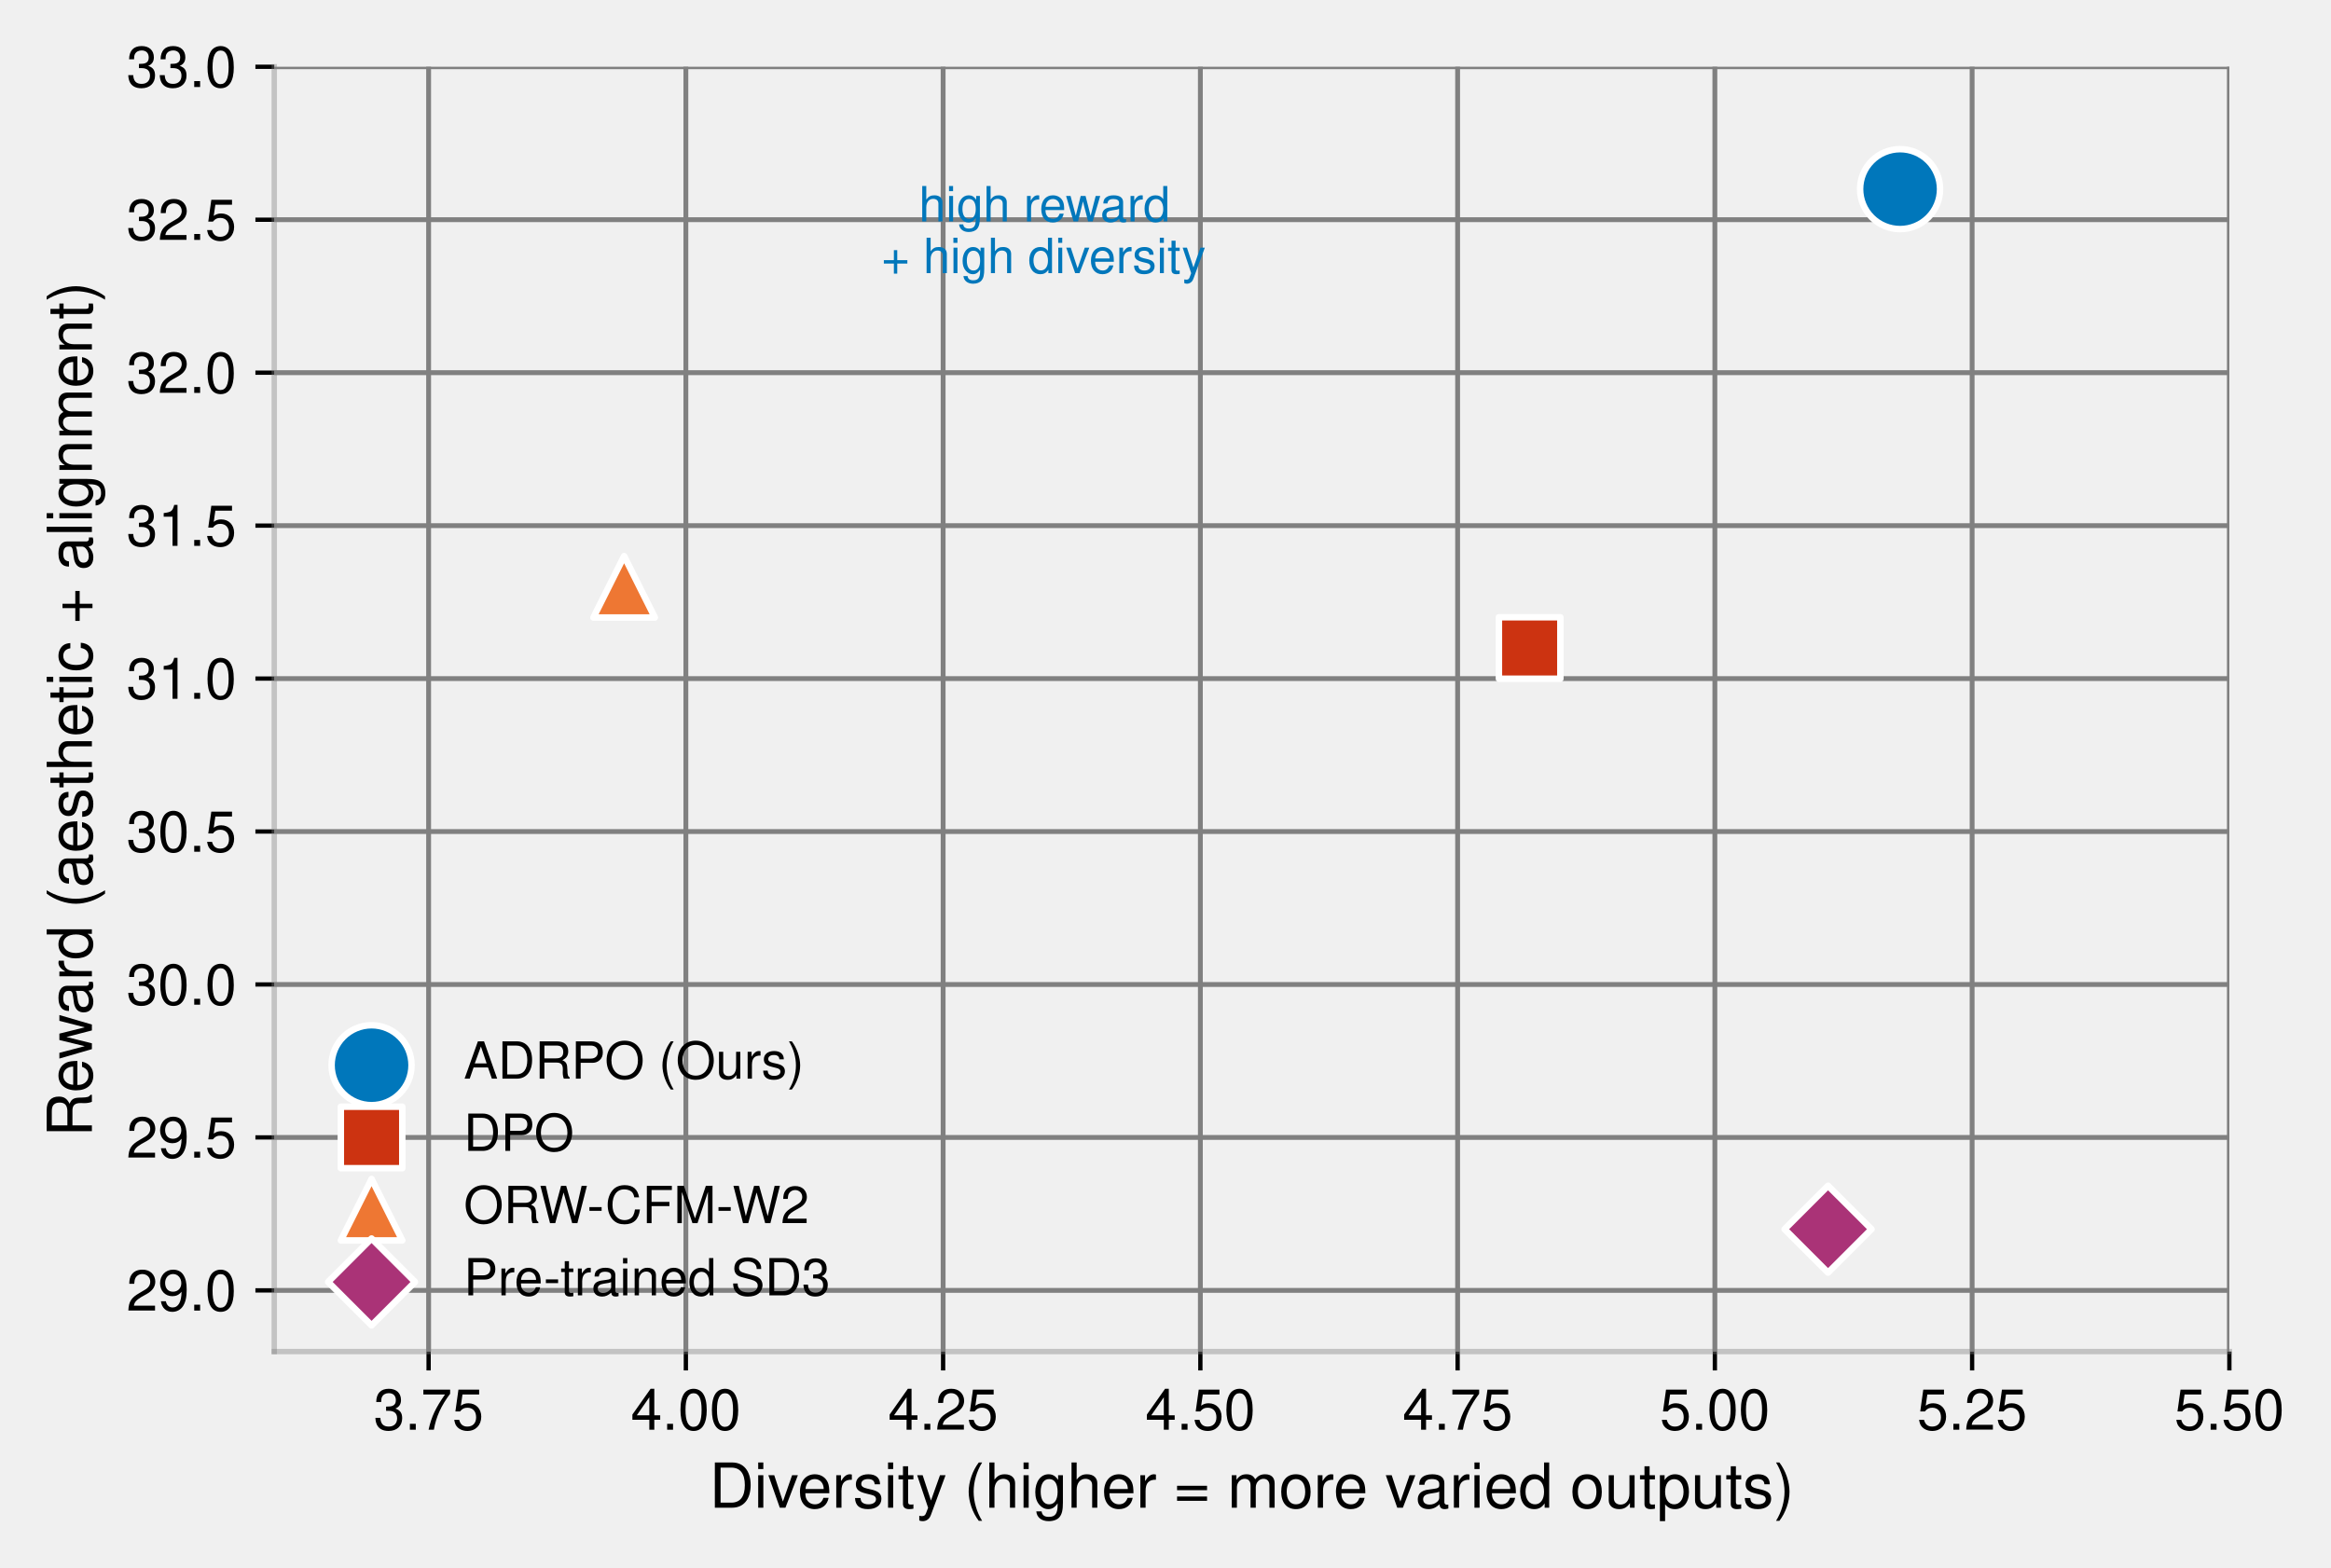
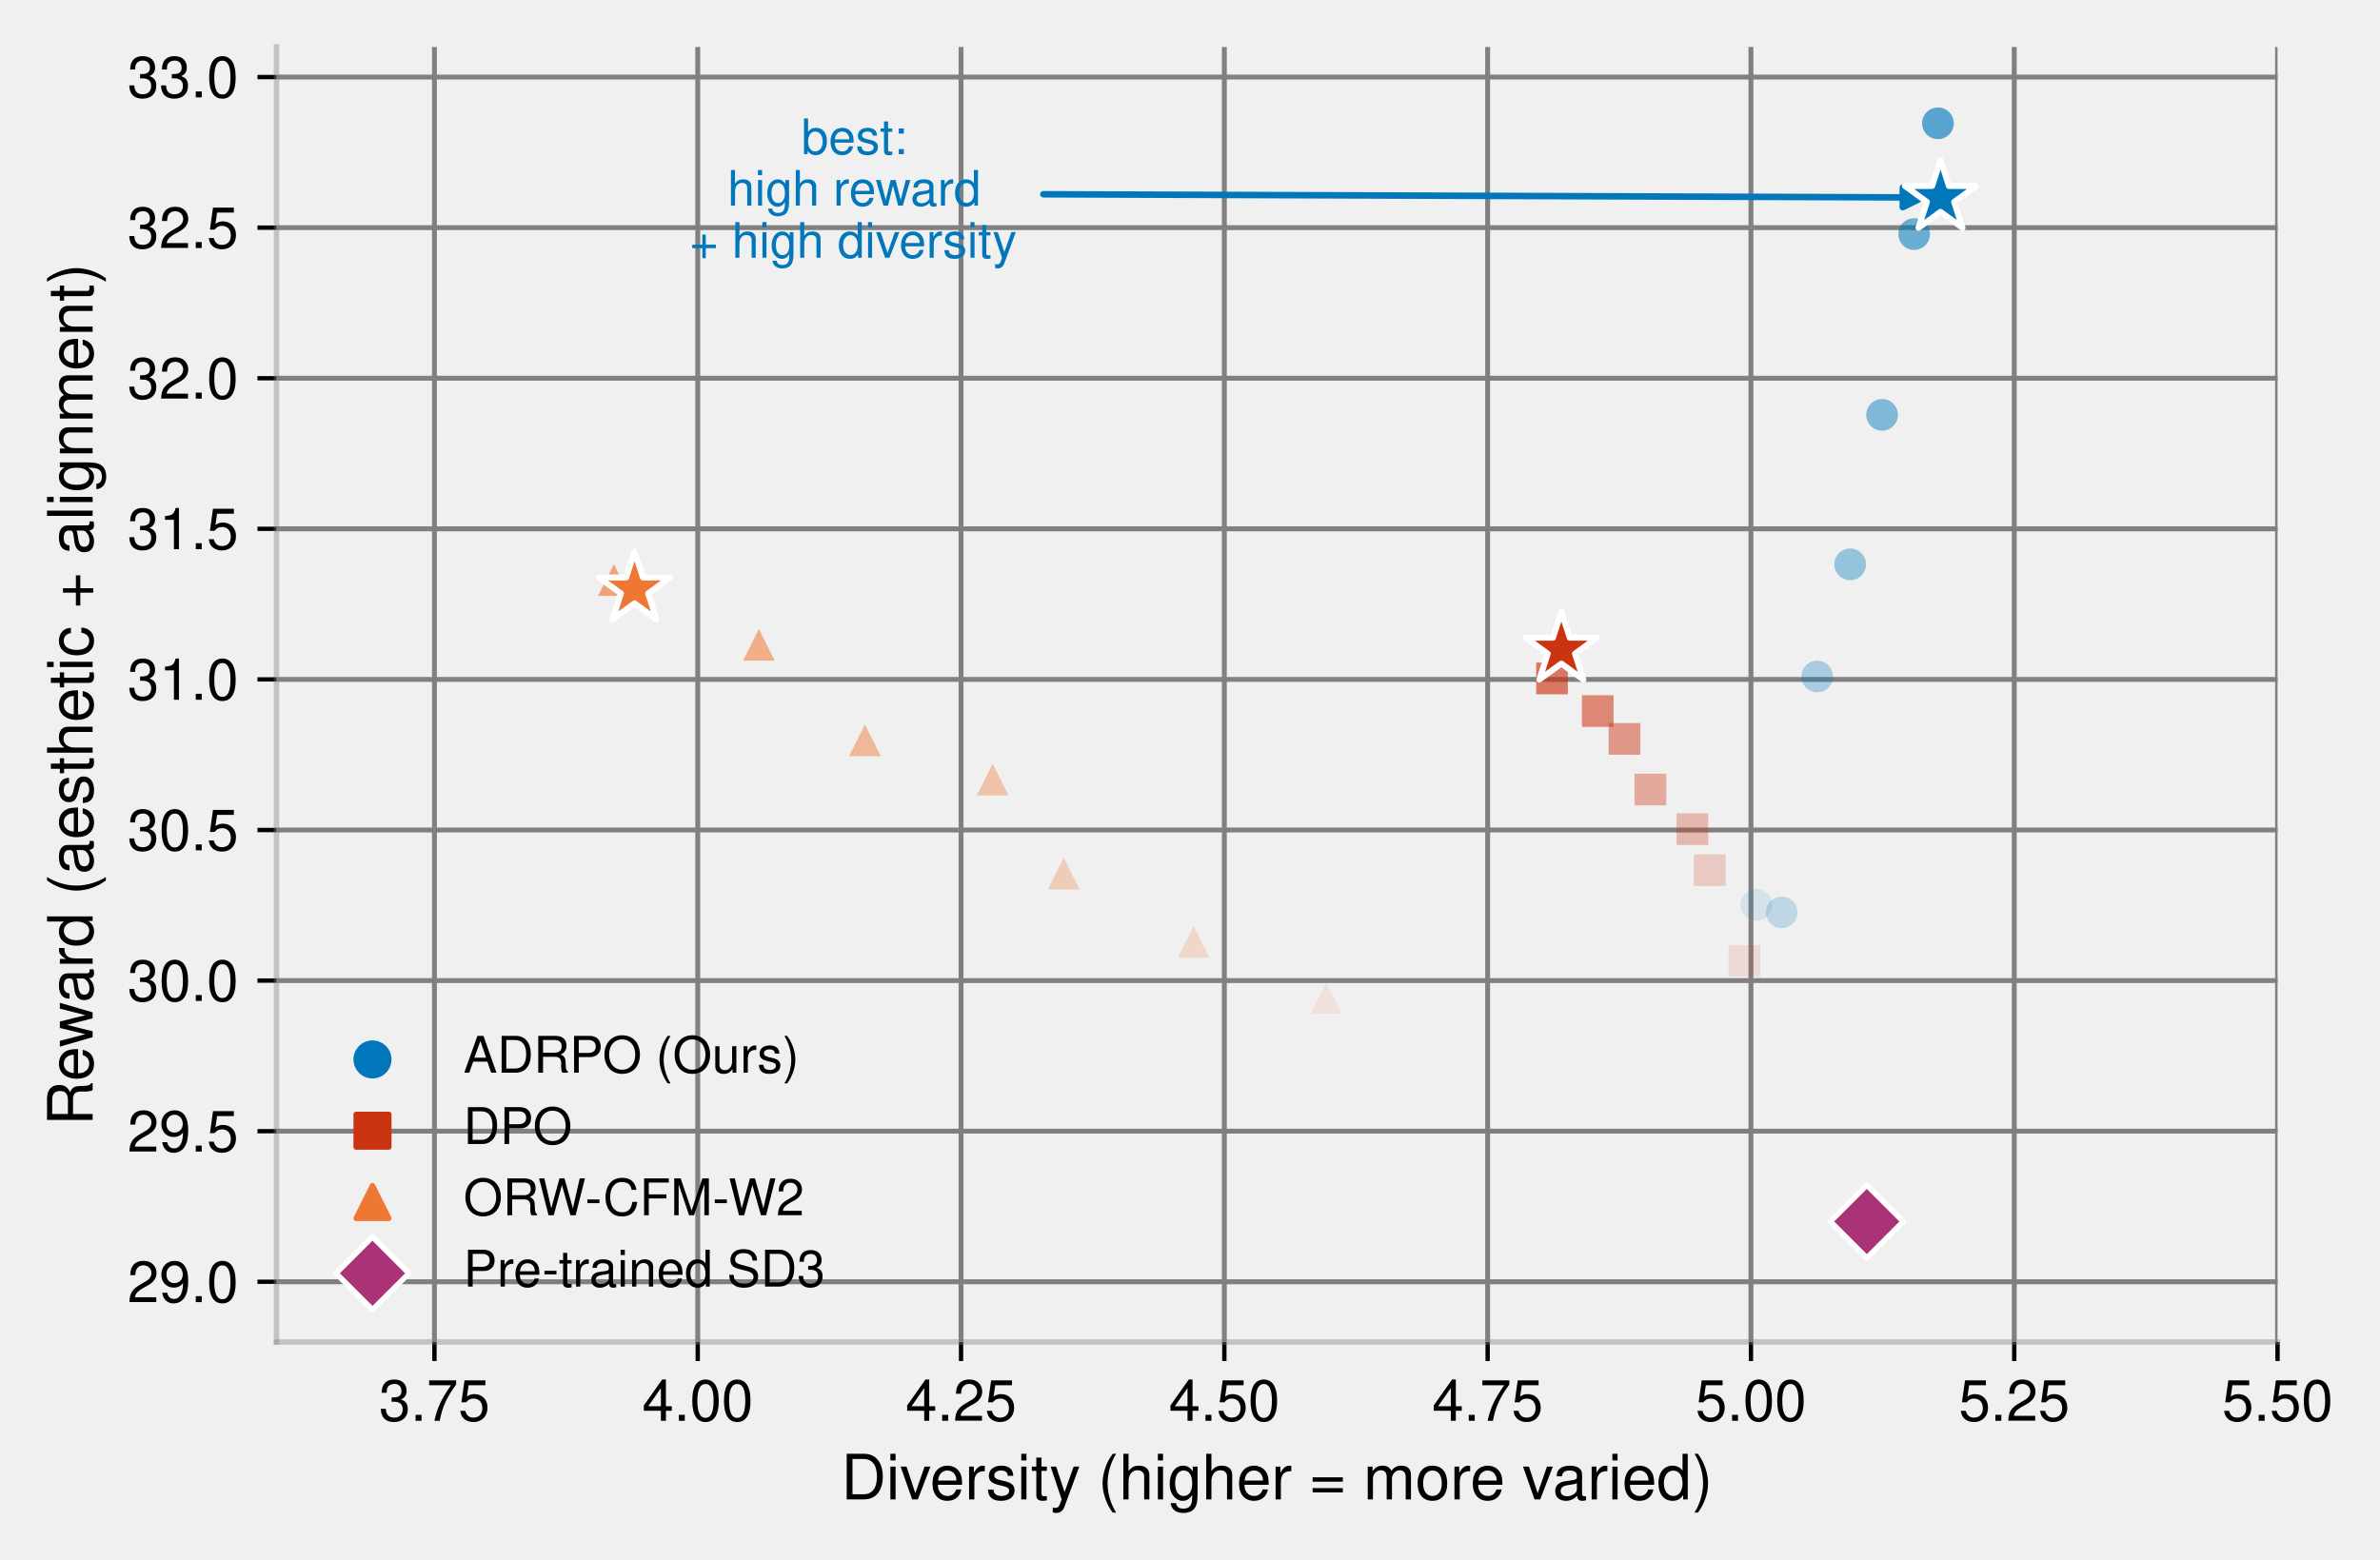
- <svg xmlns="http://www.w3.org/2000/svg" xmlns:xlink="http://www.w3.org/1999/xlink" viewBox="0 0 432.436 290.797" version="1.1">
+ <svg xmlns="http://www.w3.org/2000/svg" xmlns:xlink="http://www.w3.org/1999/xlink" viewBox="0 0 438.016 287.048" version="1.1">
  <defs>
    <style type="text/css">*{stroke-linejoin: round; stroke-linecap: butt}</style>
  </defs>
  <g id="figure_1">
    <g id="patch_1">
-       <path d="M -0 290.797  L 432.436 290.797  L 432.436 0  L -0 0  L -0 290.797  z " style="fill: none" />
+       <path d="M 0 287.048  L 438.016 287.048  L 438.016 0  L 0 0  L 0 287.048  z " style="fill: none" />
    </g>
    <g id="axes_1">
      <g id="patch_2">
-         <path d="M 50.881 250.781  L 413.581 250.781  L 413.581 12.389  L 50.881 12.389  L 50.881 250.781  z " style="fill: none" />
-       </g>
+         <path d="M 50.881 247.032  L 419.161 247.032  L 419.161 8.64  L 50.881 8.64  L 50.881 247.032  z " style="fill: none" />
+       </g>
+       <g id="PathCollection_1" />
+       <g id="PathCollection_2" />
+       <g id="PathCollection_3" />
      <g id="matplotlib.axis_1">
        <g id="xtick_1">
          <g id="line2d_1">
-             <path d="M 79.515 250.781  L 79.515 12.389  " clip-path="url(#pc7fb6320b8)" style="fill: none; stroke: #808080; stroke-width: 0.9; stroke-linecap: square" />
+             <path d="M 79.955 247.032  L 79.955 8.64  " clip-path="url(#pa1323f8d86)" style="fill: none; stroke: #808080; stroke-width: 0.9; stroke-linecap: square" />
          </g>
          <g id="line2d_2">
            <defs>
-               <path id="m6e962853aa" d="M 0 0  L 0 3.5  " style="stroke: currentColor; stroke-width: 0.8" />
+               <path id="me08dcca9cd" d="M 0 0  L 0 3.5  " style="stroke: currentColor; stroke-width: 0.8" />
            </defs>
            <g>
-               <use xlink:href="#m6e962853aa" x="79.515" y="250.781" style="fill: currentColor; stroke: currentColor; stroke-width: 0.8" />
+               <use xlink:href="#me08dcca9cd" x="79.955" y="247.032" style="fill: currentColor; stroke: currentColor; stroke-width: 0.8" />
            </g>
          </g>
          <g id="text_1">
-             <text style="font-size: 10.5px; font-family: 'Helvetica Neue', 'Helvetica', 'Arial', 'DejaVu Sans', sans-serif; text-anchor: middle; fill: currentColor" x="79.515" y="265.278" transform="rotate(-0 79.51491 265.2785)">3.75</text>
+             <text style="font-size: 10.5px; font-family: 'Helvetica Neue', 'Helvetica', 'Arial', 'DejaVu Sans', sans-serif; text-anchor: middle; fill: currentColor" x="79.955" y="261.53" transform="rotate(-0 79.95544 261.5297)">3.75</text>
          </g>
        </g>
        <g id="xtick_2">
          <g id="line2d_3">
-             <path d="M 127.239 250.781  L 127.239 12.389  " clip-path="url(#pc7fb6320b8)" style="fill: none; stroke: #808080; stroke-width: 0.9; stroke-linecap: square" />
+             <path d="M 128.413 247.032  L 128.413 8.64  " clip-path="url(#pa1323f8d86)" style="fill: none; stroke: #808080; stroke-width: 0.9; stroke-linecap: square" />
          </g>
          <g id="line2d_4">
            <g>
-               <use xlink:href="#m6e962853aa" x="127.239" y="250.781" style="fill: currentColor; stroke: currentColor; stroke-width: 0.8" />
+               <use xlink:href="#me08dcca9cd" x="128.413" y="247.032" style="fill: currentColor; stroke: currentColor; stroke-width: 0.8" />
            </g>
          </g>
          <g id="text_2">
-             <text style="font-size: 10.5px; font-family: 'Helvetica Neue', 'Helvetica', 'Arial', 'DejaVu Sans', sans-serif; text-anchor: middle; fill: currentColor" x="127.239" y="265.278" transform="rotate(-0 127.2386 265.2785)">4.00</text>
+             <text style="font-size: 10.5px; font-family: 'Helvetica Neue', 'Helvetica', 'Arial', 'DejaVu Sans', sans-serif; text-anchor: middle; fill: currentColor" x="128.413" y="261.53" transform="rotate(-0 128.4133 261.5297)">4.00</text>
          </g>
        </g>
        <g id="xtick_3">
          <g id="line2d_5">
-             <path d="M 174.962 250.781  L 174.962 12.389  " clip-path="url(#pc7fb6320b8)" style="fill: none; stroke: #808080; stroke-width: 0.9; stroke-linecap: square" />
+             <path d="M 176.871 247.032  L 176.871 8.64  " clip-path="url(#pa1323f8d86)" style="fill: none; stroke: #808080; stroke-width: 0.9; stroke-linecap: square" />
          </g>
          <g id="line2d_6">
            <g>
-               <use xlink:href="#m6e962853aa" x="174.962" y="250.781" style="fill: currentColor; stroke: currentColor; stroke-width: 0.8" />
+               <use xlink:href="#me08dcca9cd" x="176.871" y="247.032" style="fill: currentColor; stroke: currentColor; stroke-width: 0.8" />
            </g>
          </g>
          <g id="text_3">
-             <text style="font-size: 10.5px; font-family: 'Helvetica Neue', 'Helvetica', 'Arial', 'DejaVu Sans', sans-serif; text-anchor: middle; fill: currentColor" x="174.962" y="265.278" transform="rotate(-0 174.9623 265.2785)">4.25</text>
+             <text style="font-size: 10.5px; font-family: 'Helvetica Neue', 'Helvetica', 'Arial', 'DejaVu Sans', sans-serif; text-anchor: middle; fill: currentColor" x="176.871" y="261.53" transform="rotate(-0 176.8712 261.5297)">4.25</text>
          </g>
        </g>
        <g id="xtick_4">
          <g id="line2d_7">
-             <path d="M 222.686 250.781  L 222.686 12.389  " clip-path="url(#pc7fb6320b8)" style="fill: none; stroke: #808080; stroke-width: 0.9; stroke-linecap: square" />
+             <path d="M 225.329 247.032  L 225.329 8.64  " clip-path="url(#pa1323f8d86)" style="fill: none; stroke: #808080; stroke-width: 0.9; stroke-linecap: square" />
          </g>
          <g id="line2d_8">
            <g>
-               <use xlink:href="#m6e962853aa" x="222.686" y="250.781" style="fill: currentColor; stroke: currentColor; stroke-width: 0.8" />
+               <use xlink:href="#me08dcca9cd" x="225.329" y="247.032" style="fill: currentColor; stroke: currentColor; stroke-width: 0.8" />
            </g>
          </g>
          <g id="text_4">
-             <text style="font-size: 10.5px; font-family: 'Helvetica Neue', 'Helvetica', 'Arial', 'DejaVu Sans', sans-serif; text-anchor: middle; fill: currentColor" x="222.686" y="265.278" transform="rotate(-0 222.686 265.2785)">4.50</text>
+             <text style="font-size: 10.5px; font-family: 'Helvetica Neue', 'Helvetica', 'Arial', 'DejaVu Sans', sans-serif; text-anchor: middle; fill: currentColor" x="225.329" y="261.53" transform="rotate(-0 225.3291 261.5297)">4.50</text>
          </g>
        </g>
        <g id="xtick_5">
          <g id="line2d_9">
-             <path d="M 270.41 250.781  L 270.41 12.389  " clip-path="url(#pc7fb6320b8)" style="fill: none; stroke: #808080; stroke-width: 0.9; stroke-linecap: square" />
+             <path d="M 273.787 247.032  L 273.787 8.64  " clip-path="url(#pa1323f8d86)" style="fill: none; stroke: #808080; stroke-width: 0.9; stroke-linecap: square" />
          </g>
          <g id="line2d_10">
            <g>
-               <use xlink:href="#m6e962853aa" x="270.41" y="250.781" style="fill: currentColor; stroke: currentColor; stroke-width: 0.8" />
+               <use xlink:href="#me08dcca9cd" x="273.787" y="247.032" style="fill: currentColor; stroke: currentColor; stroke-width: 0.8" />
            </g>
          </g>
          <g id="text_5">
-             <text style="font-size: 10.5px; font-family: 'Helvetica Neue', 'Helvetica', 'Arial', 'DejaVu Sans', sans-serif; text-anchor: middle; fill: currentColor" x="270.41" y="265.278" transform="rotate(-0 270.4096 265.2785)">4.75</text>
+             <text style="font-size: 10.5px; font-family: 'Helvetica Neue', 'Helvetica', 'Arial', 'DejaVu Sans', sans-serif; text-anchor: middle; fill: currentColor" x="273.787" y="261.53" transform="rotate(-0 273.787 261.5297)">4.75</text>
          </g>
        </g>
        <g id="xtick_6">
          <g id="line2d_11">
-             <path d="M 318.133 250.781  L 318.133 12.389  " clip-path="url(#pc7fb6320b8)" style="fill: none; stroke: #808080; stroke-width: 0.9; stroke-linecap: square" />
+             <path d="M 322.245 247.032  L 322.245 8.64  " clip-path="url(#pa1323f8d86)" style="fill: none; stroke: #808080; stroke-width: 0.9; stroke-linecap: square" />
          </g>
          <g id="line2d_12">
            <g>
-               <use xlink:href="#m6e962853aa" x="318.133" y="250.781" style="fill: currentColor; stroke: currentColor; stroke-width: 0.8" />
+               <use xlink:href="#me08dcca9cd" x="322.245" y="247.032" style="fill: currentColor; stroke: currentColor; stroke-width: 0.8" />
            </g>
          </g>
          <g id="text_6">
-             <text style="font-size: 10.5px; font-family: 'Helvetica Neue', 'Helvetica', 'Arial', 'DejaVu Sans', sans-serif; text-anchor: middle; fill: currentColor" x="318.133" y="265.278" transform="rotate(-0 318.1333 265.2785)">5.00</text>
+             <text style="font-size: 10.5px; font-family: 'Helvetica Neue', 'Helvetica', 'Arial', 'DejaVu Sans', sans-serif; text-anchor: middle; fill: currentColor" x="322.245" y="261.53" transform="rotate(-0 322.2449 261.5297)">5.00</text>
          </g>
        </g>
        <g id="xtick_7">
          <g id="line2d_13">
-             <path d="M 365.857 250.781  L 365.857 12.389  " clip-path="url(#pc7fb6320b8)" style="fill: none; stroke: #808080; stroke-width: 0.9; stroke-linecap: square" />
+             <path d="M 370.703 247.032  L 370.703 8.64  " clip-path="url(#pa1323f8d86)" style="fill: none; stroke: #808080; stroke-width: 0.9; stroke-linecap: square" />
          </g>
          <g id="line2d_14">
            <g>
-               <use xlink:href="#m6e962853aa" x="365.857" y="250.781" style="fill: currentColor; stroke: currentColor; stroke-width: 0.8" />
+               <use xlink:href="#me08dcca9cd" x="370.703" y="247.032" style="fill: currentColor; stroke: currentColor; stroke-width: 0.8" />
            </g>
          </g>
          <g id="text_7">
-             <text style="font-size: 10.5px; font-family: 'Helvetica Neue', 'Helvetica', 'Arial', 'DejaVu Sans', sans-serif; text-anchor: middle; fill: currentColor" x="365.857" y="265.278" transform="rotate(-0 365.857 265.2785)">5.25</text>
+             <text style="font-size: 10.5px; font-family: 'Helvetica Neue', 'Helvetica', 'Arial', 'DejaVu Sans', sans-serif; text-anchor: middle; fill: currentColor" x="370.703" y="261.53" transform="rotate(-0 370.7028 261.5297)">5.25</text>
          </g>
        </g>
        <g id="xtick_8">
          <g id="line2d_15">
-             <path d="M 413.581 250.781  L 413.581 12.389  " clip-path="url(#pc7fb6320b8)" style="fill: none; stroke: #808080; stroke-width: 0.9; stroke-linecap: square" />
+             <path d="M 419.161 247.032  L 419.161 8.64  " clip-path="url(#pa1323f8d86)" style="fill: none; stroke: #808080; stroke-width: 0.9; stroke-linecap: square" />
          </g>
          <g id="line2d_16">
            <g>
-               <use xlink:href="#m6e962853aa" x="413.581" y="250.781" style="fill: currentColor; stroke: currentColor; stroke-width: 0.8" />
+               <use xlink:href="#me08dcca9cd" x="419.161" y="247.032" style="fill: currentColor; stroke: currentColor; stroke-width: 0.8" />
            </g>
          </g>
          <g id="text_8">
-             <text style="font-size: 10.5px; font-family: 'Helvetica Neue', 'Helvetica', 'Arial', 'DejaVu Sans', sans-serif; text-anchor: middle; fill: currentColor" x="413.581" y="265.278" transform="rotate(-0 413.5807 265.2785)">5.50</text>
+             <text style="font-size: 10.5px; font-family: 'Helvetica Neue', 'Helvetica', 'Arial', 'DejaVu Sans', sans-serif; text-anchor: middle; fill: currentColor" x="419.161" y="261.53" transform="rotate(-0 419.1607 261.5297)">5.50</text>
          </g>
        </g>
        <g id="text_9">
-           <text style="font-size: 11.5px; font-family: 'Helvetica Neue', 'Helvetica', 'Arial', 'DejaVu Sans', sans-serif; text-anchor: middle; fill: currentColor" x="232.231" y="279.753" transform="rotate(-0 232.2307 279.7531)">Diversity  (higher = more varied outputs)</text>
+           <text style="font-size: 11.5px; font-family: 'Helvetica Neue', 'Helvetica', 'Arial', 'DejaVu Sans', sans-serif; text-anchor: middle; fill: currentColor" x="235.021" y="276.004" transform="rotate(-0 235.0207 276.0043)">Diversity  (higher = more varied)</text>
        </g>
      </g>
      <g id="matplotlib.axis_2">
        <g id="ytick_1">
          <g id="line2d_17">
-             <path d="M 50.881 239.429  L 413.581 239.429  " clip-path="url(#pc7fb6320b8)" style="fill: none; stroke: #808080; stroke-width: 0.9; stroke-linecap: square" />
+             <path d="M 50.881 235.944  L 419.161 235.944  " clip-path="url(#pa1323f8d86)" style="fill: none; stroke: #808080; stroke-width: 0.9; stroke-linecap: square" />
          </g>
          <g id="line2d_18">
            <defs>
-               <path id="m9c4fc6ba1e" d="M 0 0  L -3.5 0  " style="stroke: currentColor; stroke-width: 0.8" />
+               <path id="mfdbbc7f4e2" d="M 0 0  L -3.5 0  " style="stroke: currentColor; stroke-width: 0.8" />
            </defs>
            <g>
-               <use xlink:href="#m9c4fc6ba1e" x="50.881" y="239.429" style="fill: currentColor; stroke: currentColor; stroke-width: 0.8" />
+               <use xlink:href="#mfdbbc7f4e2" x="50.881" y="235.944" style="fill: currentColor; stroke: currentColor; stroke-width: 0.8" />
            </g>
          </g>
          <g id="text_10">
-             <text style="font-size: 10.5px; font-family: 'Helvetica Neue', 'Helvetica', 'Arial', 'DejaVu Sans', sans-serif; text-anchor: end; fill: currentColor" x="43.881" y="243.178" transform="rotate(-0 43.8807 243.1777)">29.0</text>
+             <text style="font-size: 10.5px; font-family: 'Helvetica Neue', 'Helvetica', 'Arial', 'DejaVu Sans', sans-serif; text-anchor: end; fill: currentColor" x="43.881" y="239.693" transform="rotate(-0 43.8807 239.6928)">29.0</text>
          </g>
        </g>
        <g id="ytick_2">
          <g id="line2d_19">
-             <path d="M 50.881 211.049  L 413.581 211.049  " clip-path="url(#pc7fb6320b8)" style="fill: none; stroke: #808080; stroke-width: 0.9; stroke-linecap: square" />
+             <path d="M 50.881 208.224  L 419.161 208.224  " clip-path="url(#pa1323f8d86)" style="fill: none; stroke: #808080; stroke-width: 0.9; stroke-linecap: square" />
          </g>
          <g id="line2d_20">
            <g>
-               <use xlink:href="#m9c4fc6ba1e" x="50.881" y="211.049" style="fill: currentColor; stroke: currentColor; stroke-width: 0.8" />
+               <use xlink:href="#mfdbbc7f4e2" x="50.881" y="208.224" style="fill: currentColor; stroke: currentColor; stroke-width: 0.8" />
            </g>
          </g>
          <g id="text_11">
-             <text style="font-size: 10.5px; font-family: 'Helvetica Neue', 'Helvetica', 'Arial', 'DejaVu Sans', sans-serif; text-anchor: end; fill: currentColor" x="43.881" y="214.798" transform="rotate(-0 43.8807 214.7977)">29.5</text>
+             <text style="font-size: 10.5px; font-family: 'Helvetica Neue', 'Helvetica', 'Arial', 'DejaVu Sans', sans-serif; text-anchor: end; fill: currentColor" x="43.881" y="211.973" transform="rotate(-0 43.8807 211.9728)">29.5</text>
          </g>
        </g>
        <g id="ytick_3">
          <g id="line2d_21">
-             <path d="M 50.881 182.669  L 413.581 182.669  " clip-path="url(#pc7fb6320b8)" style="fill: none; stroke: #808080; stroke-width: 0.9; stroke-linecap: square" />
+             <path d="M 50.881 180.504  L 419.161 180.504  " clip-path="url(#pa1323f8d86)" style="fill: none; stroke: #808080; stroke-width: 0.9; stroke-linecap: square" />
          </g>
          <g id="line2d_22">
            <g>
-               <use xlink:href="#m9c4fc6ba1e" x="50.881" y="182.669" style="fill: currentColor; stroke: currentColor; stroke-width: 0.8" />
+               <use xlink:href="#mfdbbc7f4e2" x="50.881" y="180.504" style="fill: currentColor; stroke: currentColor; stroke-width: 0.8" />
            </g>
          </g>
          <g id="text_12">
-             <text style="font-size: 10.5px; font-family: 'Helvetica Neue', 'Helvetica', 'Arial', 'DejaVu Sans', sans-serif; text-anchor: end; fill: currentColor" x="43.881" y="186.418" transform="rotate(-0 43.8807 186.4177)">30.0</text>
+             <text style="font-size: 10.5px; font-family: 'Helvetica Neue', 'Helvetica', 'Arial', 'DejaVu Sans', sans-serif; text-anchor: end; fill: currentColor" x="43.881" y="184.253" transform="rotate(-0 43.8807 184.2528)">30.0</text>
          </g>
        </g>
        <g id="ytick_4">
          <g id="line2d_23">
-             <path d="M 50.881 154.289  L 413.581 154.289  " clip-path="url(#pc7fb6320b8)" style="fill: none; stroke: #808080; stroke-width: 0.9; stroke-linecap: square" />
+             <path d="M 50.881 152.784  L 419.161 152.784  " clip-path="url(#pa1323f8d86)" style="fill: none; stroke: #808080; stroke-width: 0.9; stroke-linecap: square" />
          </g>
          <g id="line2d_24">
            <g>
-               <use xlink:href="#m9c4fc6ba1e" x="50.881" y="154.289" style="fill: currentColor; stroke: currentColor; stroke-width: 0.8" />
+               <use xlink:href="#mfdbbc7f4e2" x="50.881" y="152.784" style="fill: currentColor; stroke: currentColor; stroke-width: 0.8" />
            </g>
          </g>
          <g id="text_13">
-             <text style="font-size: 10.5px; font-family: 'Helvetica Neue', 'Helvetica', 'Arial', 'DejaVu Sans', sans-serif; text-anchor: end; fill: currentColor" x="43.881" y="158.038" transform="rotate(-0 43.8807 158.0377)">30.5</text>
+             <text style="font-size: 10.5px; font-family: 'Helvetica Neue', 'Helvetica', 'Arial', 'DejaVu Sans', sans-serif; text-anchor: end; fill: currentColor" x="43.881" y="156.533" transform="rotate(-0 43.8807 156.5328)">30.5</text>
          </g>
        </g>
        <g id="ytick_5">
          <g id="line2d_25">
-             <path d="M 50.881 125.909  L 413.581 125.909  " clip-path="url(#pc7fb6320b8)" style="fill: none; stroke: #808080; stroke-width: 0.9; stroke-linecap: square" />
+             <path d="M 50.881 125.064  L 419.161 125.064  " clip-path="url(#pa1323f8d86)" style="fill: none; stroke: #808080; stroke-width: 0.9; stroke-linecap: square" />
          </g>
          <g id="line2d_26">
            <g>
-               <use xlink:href="#m9c4fc6ba1e" x="50.881" y="125.909" style="fill: currentColor; stroke: currentColor; stroke-width: 0.8" />
+               <use xlink:href="#mfdbbc7f4e2" x="50.881" y="125.064" style="fill: currentColor; stroke: currentColor; stroke-width: 0.8" />
            </g>
          </g>
          <g id="text_14">
-             <text style="font-size: 10.5px; font-family: 'Helvetica Neue', 'Helvetica', 'Arial', 'DejaVu Sans', sans-serif; text-anchor: end; fill: currentColor" x="43.881" y="129.658" transform="rotate(-0 43.8807 129.6577)">31.0</text>
+             <text style="font-size: 10.5px; font-family: 'Helvetica Neue', 'Helvetica', 'Arial', 'DejaVu Sans', sans-serif; text-anchor: end; fill: currentColor" x="43.881" y="128.813" transform="rotate(-0 43.8807 128.8128)">31.0</text>
          </g>
        </g>
        <g id="ytick_6">
          <g id="line2d_27">
-             <path d="M 50.881 97.529  L 413.581 97.529  " clip-path="url(#pc7fb6320b8)" style="fill: none; stroke: #808080; stroke-width: 0.9; stroke-linecap: square" />
+             <path d="M 50.881 97.344  L 419.161 97.344  " clip-path="url(#pa1323f8d86)" style="fill: none; stroke: #808080; stroke-width: 0.9; stroke-linecap: square" />
          </g>
          <g id="line2d_28">
            <g>
-               <use xlink:href="#m9c4fc6ba1e" x="50.881" y="97.529" style="fill: currentColor; stroke: currentColor; stroke-width: 0.8" />
+               <use xlink:href="#mfdbbc7f4e2" x="50.881" y="97.344" style="fill: currentColor; stroke: currentColor; stroke-width: 0.8" />
            </g>
          </g>
          <g id="text_15">
-             <text style="font-size: 10.5px; font-family: 'Helvetica Neue', 'Helvetica', 'Arial', 'DejaVu Sans', sans-serif; text-anchor: end; fill: currentColor" x="43.881" y="101.278" transform="rotate(-0 43.8807 101.2777)">31.5</text>
+             <text style="font-size: 10.5px; font-family: 'Helvetica Neue', 'Helvetica', 'Arial', 'DejaVu Sans', sans-serif; text-anchor: end; fill: currentColor" x="43.881" y="101.093" transform="rotate(-0 43.8807 101.0928)">31.5</text>
          </g>
        </g>
        <g id="ytick_7">
          <g id="line2d_29">
-             <path d="M 50.881 69.149  L 413.581 69.149  " clip-path="url(#pc7fb6320b8)" style="fill: none; stroke: #808080; stroke-width: 0.9; stroke-linecap: square" />
+             <path d="M 50.881 69.624  L 419.161 69.624  " clip-path="url(#pa1323f8d86)" style="fill: none; stroke: #808080; stroke-width: 0.9; stroke-linecap: square" />
          </g>
          <g id="line2d_30">
            <g>
-               <use xlink:href="#m9c4fc6ba1e" x="50.881" y="69.149" style="fill: currentColor; stroke: currentColor; stroke-width: 0.8" />
+               <use xlink:href="#mfdbbc7f4e2" x="50.881" y="69.624" style="fill: currentColor; stroke: currentColor; stroke-width: 0.8" />
            </g>
          </g>
          <g id="text_16">
-             <text style="font-size: 10.5px; font-family: 'Helvetica Neue', 'Helvetica', 'Arial', 'DejaVu Sans', sans-serif; text-anchor: end; fill: currentColor" x="43.881" y="72.898" transform="rotate(-0 43.8807 72.89766)">32.0</text>
+             <text style="font-size: 10.5px; font-family: 'Helvetica Neue', 'Helvetica', 'Arial', 'DejaVu Sans', sans-serif; text-anchor: end; fill: currentColor" x="43.881" y="73.373" transform="rotate(-0 43.8807 73.37283)">32.0</text>
          </g>
        </g>
        <g id="ytick_8">
          <g id="line2d_31">
-             <path d="M 50.881 40.769  L 413.581 40.769  " clip-path="url(#pc7fb6320b8)" style="fill: none; stroke: #808080; stroke-width: 0.9; stroke-linecap: square" />
+             <path d="M 50.881 41.904  L 419.161 41.904  " clip-path="url(#pa1323f8d86)" style="fill: none; stroke: #808080; stroke-width: 0.9; stroke-linecap: square" />
          </g>
          <g id="line2d_32">
            <g>
-               <use xlink:href="#m9c4fc6ba1e" x="50.881" y="40.769" style="fill: currentColor; stroke: currentColor; stroke-width: 0.8" />
+               <use xlink:href="#mfdbbc7f4e2" x="50.881" y="41.904" style="fill: currentColor; stroke: currentColor; stroke-width: 0.8" />
            </g>
          </g>
          <g id="text_17">
-             <text style="font-size: 10.5px; font-family: 'Helvetica Neue', 'Helvetica', 'Arial', 'DejaVu Sans', sans-serif; text-anchor: end; fill: currentColor" x="43.881" y="44.518" transform="rotate(-0 43.8807 44.51766)">32.5</text>
+             <text style="font-size: 10.5px; font-family: 'Helvetica Neue', 'Helvetica', 'Arial', 'DejaVu Sans', sans-serif; text-anchor: end; fill: currentColor" x="43.881" y="45.653" transform="rotate(-0 43.8807 45.65283)">32.5</text>
          </g>
        </g>
        <g id="ytick_9">
          <g id="line2d_33">
-             <path d="M 50.881 12.389  L 413.581 12.389  " clip-path="url(#pc7fb6320b8)" style="fill: none; stroke: #808080; stroke-width: 0.9; stroke-linecap: square" />
+             <path d="M 50.881 14.184  L 419.161 14.184  " clip-path="url(#pa1323f8d86)" style="fill: none; stroke: #808080; stroke-width: 0.9; stroke-linecap: square" />
          </g>
          <g id="line2d_34">
            <g>
-               <use xlink:href="#m9c4fc6ba1e" x="50.881" y="12.389" style="fill: currentColor; stroke: currentColor; stroke-width: 0.8" />
+               <use xlink:href="#mfdbbc7f4e2" x="50.881" y="14.184" style="fill: currentColor; stroke: currentColor; stroke-width: 0.8" />
            </g>
          </g>
          <g id="text_18">
-             <text style="font-size: 10.5px; font-family: 'Helvetica Neue', 'Helvetica', 'Arial', 'DejaVu Sans', sans-serif; text-anchor: end; fill: currentColor" x="43.881" y="16.138" transform="rotate(-0 43.8807 16.13766)">33.0</text>
+             <text style="font-size: 10.5px; font-family: 'Helvetica Neue', 'Helvetica', 'Arial', 'DejaVu Sans', sans-serif; text-anchor: end; fill: currentColor" x="43.881" y="17.933" transform="rotate(-0 43.8807 17.93283)">33.0</text>
          </g>
        </g>
        <g id="text_19">
-           <text style="font-size: 11.5px; font-family: 'Helvetica Neue', 'Helvetica', 'Arial', 'DejaVu Sans', sans-serif; text-anchor: middle; fill: currentColor" x="17.046" y="131.585" transform="rotate(-90 17.04578 131.5848)">Reward  (aesthetic + alignment)</text>
+           <text style="font-size: 11.5px; font-family: 'Helvetica Neue', 'Helvetica', 'Arial', 'DejaVu Sans', sans-serif; text-anchor: middle; fill: currentColor" x="17.046" y="127.836" transform="rotate(-90 17.04578 127.836)">Reward  (aesthetic + alignment)</text>
        </g>
      </g>
      <g id="patch_3">
-         <path d="M 50.881 250.781  L 50.881 12.389  " style="fill: none; stroke: #808080; stroke-opacity: 0.4; stroke-linejoin: miter; stroke-linecap: square" />
+         <path d="M 50.881 247.032  L 50.881 8.64  " style="fill: none; stroke: #808080; stroke-opacity: 0.4; stroke-linejoin: miter; stroke-linecap: square" />
      </g>
      <g id="patch_4">
-         <path d="M 50.881 250.781  L 413.581 250.781  " style="fill: none; stroke: #808080; stroke-opacity: 0.4; stroke-linejoin: miter; stroke-linecap: square" />
+         <path d="M 50.881 247.032  L 419.161 247.032  " style="fill: none; stroke: #808080; stroke-opacity: 0.4; stroke-linejoin: miter; stroke-linecap: square" />
+       </g>
+       <g id="patch_5">
+         <path d="M 192.028 35.761  Q 273.582 36.057 353.795 36.348  " style="fill: none; stroke: #0077bb; stroke-width: 1.2; stroke-linecap: round" />
+         <path d="M 350.202 34.535  L 353.795 36.348  L 350.189 38.135  z " style="fill: #0077bb; stroke: #0077bb; stroke-width: 1.2; stroke-linecap: round" />
      </g>
      <g id="text_20">
-         <text style="font-size: 9px; font-family: 'Helvetica Neue', 'Helvetica', 'Arial', 'DejaVu Sans', sans-serif; fill: #0077bb" transform="translate(170.4633 41.08261)">high reward</text>
-         <text style="font-size: 9px; font-family: 'Helvetica Neue', 'Helvetica', 'Arial', 'DejaVu Sans', sans-serif; fill: #0077bb" transform="translate(163.515 50.67605)">+ high diversity</text>
-       </g>
-       <g id="PathCollection_1">
+         <text style="font-size: 9px; font-family: 'Helvetica Neue', 'Helvetica', 'Arial', 'DejaVu Sans', sans-serif; fill: #0077bb" transform="translate(147.4847 28.36941)">best:</text>
+         <text style="font-size: 9px; font-family: 'Helvetica Neue', 'Helvetica', 'Arial', 'DejaVu Sans', sans-serif; fill: #0077bb" transform="translate(133.8996 37.85456)">high reward</text>
+         <text style="font-size: 9px; font-family: 'Helvetica Neue', 'Helvetica', 'Arial', 'DejaVu Sans', sans-serif; fill: #0077bb" transform="translate(126.9514 47.448)">+ high diversity</text>
+       </g>
+       <g id="PathCollection_4">
+         <path d="M 323.257 169.477  C 324.03 169.477 324.771 169.17 325.318 168.623  C 325.865 168.076 326.172 167.335 326.172 166.562  C 326.172 165.788 325.865 165.047 325.318 164.5  C 324.771 163.953 324.03 163.646 323.257 163.646  C 322.483 163.646 321.742 163.953 321.195 164.5  C 320.648 165.047 320.341 165.788 320.341 166.562  C 320.341 167.335 320.648 168.076 321.195 168.623  C 321.742 169.17 322.483 169.477 323.257 169.477  z " clip-path="url(#pa1323f8d86)" style="fill: #0077bb; fill-opacity: 0.12" />
+       </g>
+       <g id="PathCollection_5">
+         <path d="M 327.913 170.868  C 328.686 170.868 329.427 170.561 329.974 170.014  C 330.521 169.467 330.828 168.726 330.828 167.952  C 330.828 167.179 330.521 166.438 329.974 165.891  C 329.427 165.344 328.686 165.037 327.913 165.037  C 327.139 165.037 326.398 165.344 325.851 165.891  C 325.304 166.438 324.997 167.179 324.997 167.952  C 324.997 168.726 325.304 169.467 325.851 170.014  C 326.398 170.561 327.139 170.868 327.913 170.868  z " clip-path="url(#pa1323f8d86)" style="fill: #0077bb; fill-opacity: 0.206" />
+       </g>
+       <g id="PathCollection_6">
+         <path d="M 334.442 127.441  C 335.215 127.441 335.957 127.134 336.504 126.587  C 337.05 126.04 337.358 125.299 337.358 124.526  C 337.358 123.752 337.05 123.011 336.504 122.464  C 335.957 121.917 335.215 121.61 334.442 121.61  C 333.669 121.61 332.927 121.917 332.381 122.464  C 331.834 123.011 331.527 123.752 331.527 124.526  C 331.527 125.299 331.834 126.04 332.381 126.587  C 332.927 127.134 333.669 127.441 334.442 127.441  z " clip-path="url(#pa1323f8d86)" style="fill: #0077bb; fill-opacity: 0.291" />
+       </g>
+       <g id="PathCollection_7">
+         <path d="M 340.508 106.802  C 341.281 106.802 342.023 106.495 342.569 105.948  C 343.116 105.401 343.423 104.66 343.423 103.886  C 343.423 103.113 343.116 102.372 342.569 101.825  C 342.023 101.278 341.281 100.971 340.508 100.971  C 339.735 100.971 338.993 101.278 338.446 101.825  C 337.9 102.372 337.592 103.113 337.592 103.886  C 337.592 104.66 337.9 105.401 338.446 105.948  C 338.993 106.495 339.735 106.802 340.508 106.802  z " clip-path="url(#pa1323f8d86)" style="fill: #0077bb; fill-opacity: 0.377" />
+       </g>
+       <g id="PathCollection_8">
+         <path d="M 346.375 79.284  C 347.148 79.284 347.89 78.976 348.436 78.43  C 348.983 77.883 349.29 77.141 349.29 76.368  C 349.29 75.595 348.983 74.853 348.436 74.306  C 347.89 73.76 347.148 73.453 346.375 73.453  C 345.602 73.453 344.86 73.76 344.313 74.306  C 343.767 74.853 343.459 75.595 343.459 76.368  C 343.459 77.141 343.767 77.883 344.313 78.43  C 344.86 78.976 345.602 79.284 346.375 79.284  z " clip-path="url(#pa1323f8d86)" style="fill: #0077bb; fill-opacity: 0.463" />
+       </g>
+       <g id="PathCollection_9">
+         <path d="M 352.284 46.007  C 353.057 46.007 353.799 45.7 354.346 45.153  C 354.893 44.606 355.2 43.865 355.2 43.091  C 355.2 42.318 354.893 41.577 354.346 41.03  C 353.799 40.483 353.057 40.176 352.284 40.176  C 351.511 40.176 350.769 40.483 350.223 41.03  C 349.676 41.577 349.369 42.318 349.369 43.091  C 349.369 43.865 349.676 44.606 350.223 45.153  C 350.769 45.7 351.511 46.007 352.284 46.007  z " clip-path="url(#pa1323f8d86)" style="fill: #0077bb; fill-opacity: 0.549" />
+       </g>
+       <g id="PathCollection_10">
+         <path d="M 356.658 25.614  C 357.431 25.614 358.172 25.307 358.719 24.76  C 359.266 24.213 359.573 23.472 359.573 22.699  C 359.573 21.925 359.266 21.184 358.719 20.637  C 358.172 20.09 357.431 19.783 356.658 19.783  C 355.884 19.783 355.143 20.09 354.596 20.637  C 354.049 21.184 353.742 21.925 353.742 22.699  C 353.742 23.472 354.049 24.213 354.596 24.76  C 355.143 25.307 355.884 25.614 356.658 25.614  z " clip-path="url(#pa1323f8d86)" style="fill: #0077bb; fill-opacity: 0.634" />
+       </g>
+       <g id="PathCollection_11">
+         <path d="M 318.131 179.818  L 323.962 179.818  L 323.962 173.987  L 318.131 173.987  z " clip-path="url(#pa1323f8d86)" style="fill: #cc3311; fill-opacity: 0.12" />
+       </g>
+       <g id="PathCollection_12">
+         <path d="M 311.747 163.095  L 317.578 163.095  L 317.578 157.264  L 311.747 157.264  z " clip-path="url(#pa1323f8d86)" style="fill: #cc3311; fill-opacity: 0.206" />
+       </g>
+       <g id="PathCollection_13">
+         <path d="M 308.555 155.542  L 314.386 155.542  L 314.386 149.711  L 308.555 149.711  z " clip-path="url(#pa1323f8d86)" style="fill: #cc3311; fill-opacity: 0.291" />
+       </g>
+       <g id="PathCollection_14">
+         <path d="M 300.822 148.256  L 306.653 148.256  L 306.653 142.425  L 300.822 142.425  z " clip-path="url(#pa1323f8d86)" style="fill: #cc3311; fill-opacity: 0.377" />
+       </g>
+       <g id="PathCollection_15">
+         <path d="M 296.057 138.931  L 301.888 138.931  L 301.888 133.1  L 296.057 133.1  z " clip-path="url(#pa1323f8d86)" style="fill: #cc3311; fill-opacity: 0.463" />
+       </g>
+       <g id="PathCollection_16">
+         <path d="M 291.134 133.805  L 296.965 133.805  L 296.965 127.974  L 291.134 127.974  z " clip-path="url(#pa1323f8d86)" style="fill: #cc3311; fill-opacity: 0.549" />
+       </g>
+       <g id="PathCollection_17">
+         <path d="M 282.719 127.806  L 288.55 127.806  L 288.55 121.975  L 282.719 121.975  z " clip-path="url(#pa1323f8d86)" style="fill: #cc3311; fill-opacity: 0.634" />
+       </g>
+       <g id="PathCollection_18">
+         <path d="M 244.073 180.799  L 241.157 186.63  L 246.988 186.63  z " clip-path="url(#pa1323f8d86)" style="fill: #ee7733; fill-opacity: 0.12" />
+       </g>
+       <g id="PathCollection_19">
+         <path d="M 219.661 170.451  L 216.746 176.282  L 222.577 176.282  z " clip-path="url(#pa1323f8d86)" style="fill: #ee7733; fill-opacity: 0.206" />
+       </g>
+       <g id="PathCollection_20">
+         <path d="M 195.762 157.89  L 192.846 163.721  L 198.677 163.721  z " clip-path="url(#pa1323f8d86)" style="fill: #ee7733; fill-opacity: 0.291" />
+       </g>
+       <g id="PathCollection_21">
+         <path d="M 182.689 140.599  L 179.773 146.43  L 185.604 146.43  z " clip-path="url(#pa1323f8d86)" style="fill: #ee7733; fill-opacity: 0.377" />
+       </g>
+       <g id="PathCollection_22">
+         <path d="M 159.191 133.36  L 156.275 139.191  L 162.106 139.191  z " clip-path="url(#pa1323f8d86)" style="fill: #ee7733; fill-opacity: 0.463" />
+       </g>
+       <g id="PathCollection_23">
+         <path d="M 139.665 115.791  L 136.75 121.622  L 142.581 121.622  z " clip-path="url(#pa1323f8d86)" style="fill: #ee7733; fill-opacity: 0.549" />
+       </g>
+       <g id="PathCollection_24">
+         <path d="M 112.986 103.859  L 110.071 109.69  L 115.902 109.69  z " clip-path="url(#pa1323f8d86)" style="fill: #ee7733; fill-opacity: 0.634" />
+       </g>
+       <g id="legend_1">
+         <g id="PathCollection_25">
+           <defs>
+             <path id="m676d3cc585" d="M 0 3  C 0.796 3 1.559 2.684 2.121 2.121  C 2.684 1.559 3 0.796 3 0  C 3 -0.796 2.684 -1.559 2.121 -2.121  C 1.559 -2.684 0.796 -3 0 -3  C -0.796 -3 -1.559 -2.684 -2.121 -2.121  C -2.684 -1.559 -3 -0.796 -3 0  C -3 0.796 -2.684 1.559 -2.121 2.121  C -1.559 2.684 -0.796 3 0 3  z " style="stroke: #0077bb" />
+           </defs>
+           <g>
+             <use xlink:href="#m676d3cc585" x="68.551" y="195.019" style="fill: #0077bb; stroke: #0077bb" />
+           </g>
+         </g>
+         <g id="text_21">
+           <text style="font-size: 9.3px; font-family: 'Helvetica Neue', 'Helvetica', 'Arial', 'DejaVu Sans', sans-serif; text-anchor: start; fill: currentColor" x="85.291" y="197.46" transform="rotate(-0 85.2907 197.4601)">ADRPO (Ours)</text>
+         </g>
+         <g id="PathCollection_26">
+           <defs>
+             <path id="m6fd29a8bcd" d="M -3 3  L 3 3  L 3 -3  L -3 -3  z " style="stroke: #cc3311" />
+           </defs>
+           <g>
+             <use xlink:href="#m6fd29a8bcd" x="68.551" y="208.142" style="fill: #cc3311; stroke: #cc3311" />
+           </g>
+         </g>
+         <g id="text_22">
+           <text style="font-size: 9.3px; font-family: 'Helvetica Neue', 'Helvetica', 'Arial', 'DejaVu Sans', sans-serif; text-anchor: start; fill: currentColor" x="85.291" y="210.583" transform="rotate(-0 85.2907 210.5833)">DPO</text>
+         </g>
+         <g id="PathCollection_27">
+           <defs>
+             <path id="mfefc79cd62" d="M 0 -3  L -3 3  L 3 3  z " style="stroke: #ee7733" />
+           </defs>
+           <g>
+             <use xlink:href="#mfefc79cd62" x="68.551" y="221.265" style="fill: #ee7733; stroke: #ee7733" />
+           </g>
+         </g>
+         <g id="text_23">
+           <text style="font-size: 9.3px; font-family: 'Helvetica Neue', 'Helvetica', 'Arial', 'DejaVu Sans', sans-serif; text-anchor: start; fill: currentColor" x="85.291" y="223.706" transform="rotate(-0 85.2907 223.7064)">ORW-CFM-W2</text>
+         </g>
+         <g id="PathCollection_28">
+           <defs>
+             <path id="m5213465e3d" d="M -0 6.708  L 6.708 0  L 0 -6.708  L -6.708 -0  z " style="stroke: #ffffff" />
+           </defs>
+           <g>
+             <use xlink:href="#m5213465e3d" x="68.551" y="234.388" style="fill: #aa3377; stroke: #ffffff" />
+           </g>
+         </g>
+         <g id="text_24">
+           <text style="font-size: 9.3px; font-family: 'Helvetica Neue', 'Helvetica', 'Arial', 'DejaVu Sans', sans-serif; text-anchor: start; fill: currentColor" x="85.291" y="236.83" transform="rotate(-0 85.2907 236.8296)">Pre-trained SD3</text>
+         </g>
+       </g>
+       <g id="PathCollection_29">
        <defs>
-           <path id="m65944cd20e" d="M 0 7.416  C 1.967 7.416 3.853 6.635 5.244 5.244  C 6.635 3.853 7.416 1.967 7.416 0  C 7.416 -1.967 6.635 -3.853 5.244 -5.244  C 3.853 -6.635 1.967 -7.416 0 -7.416  C -1.967 -7.416 -3.853 -6.635 -5.244 -5.244  C -6.635 -3.853 -7.416 -1.967 -7.416 0  C -7.416 1.967 -6.635 3.853 -5.244 5.244  C -3.853 6.635 -1.967 7.416 0 7.416  z " style="stroke: #ffffff; stroke-width: 1.2" />
+           <path id="m4b0454ced6" d="M 0 -6.892  L -1.547 -2.13  L -6.555 -2.13  L -2.504 0.813  L -4.051 5.576  L -0 2.633  L 4.051 5.576  L 2.504 0.813  L 6.555 -2.13  L 1.547 -2.13  z " style="stroke: #ffffff; stroke-width: 1.1" />
        </defs>
-         <g clip-path="url(#pc7fb6320b8)">
-           <use xlink:href="#m65944cd20e" x="352.494" y="35.093" style="fill: #0077bb; stroke: #ffffff; stroke-width: 1.2" />
-         </g>
-       </g>
-       <g id="PathCollection_2">
+         <g clip-path="url(#pa1323f8d86)">
+           <use xlink:href="#m4b0454ced6" x="357.135" y="36.36" style="fill: #0077bb; stroke: #ffffff; stroke-width: 1.1" />
+         </g>
+       </g>
+       <g id="PathCollection_30">
        <defs>
-           <path id="mc439c2dd79" d="M -5.701 5.701  L 5.701 5.701  L 5.701 -5.701  L -5.701 -5.701  z " style="stroke: #ffffff; stroke-width: 1.2" />
+           <path id="m4adb9ec5c5" d="M 0 -6.892  L -1.547 -2.13  L -6.555 -2.13  L -2.504 0.813  L -4.051 5.576  L -0 2.633  L 4.051 5.576  L 2.504 0.813  L 6.555 -2.13  L 1.547 -2.13  z " style="stroke: #ffffff; stroke-width: 1.1" />
        </defs>
-         <g clip-path="url(#pc7fb6320b8)">
-           <use xlink:href="#mc439c2dd79" x="283.772" y="120.233" style="fill: #cc3311; stroke: #ffffff; stroke-width: 1.2" />
-         </g>
-       </g>
-       <g id="PathCollection_3">
+         <g clip-path="url(#pa1323f8d86)">
+           <use xlink:href="#m4adb9ec5c5" x="287.355" y="119.52" style="fill: #cc3311; stroke: #ffffff; stroke-width: 1.1" />
+         </g>
+       </g>
+       <g id="PathCollection_31">
        <defs>
-           <path id="md6c0cdaead" d="M 0 -5.701  L -5.701 5.701  L 5.701 5.701  z " style="stroke: #ffffff; stroke-width: 1.2" />
+           <path id="mcc54b46d5a" d="M 0 -6.892  L -1.547 -2.13  L -6.555 -2.13  L -2.504 0.813  L -4.051 5.576  L -0 2.633  L 4.051 5.576  L 2.504 0.813  L 6.555 -2.13  L 1.547 -2.13  z " style="stroke: #ffffff; stroke-width: 1.1" />
        </defs>
-         <g clip-path="url(#pc7fb6320b8)">
-           <use xlink:href="#md6c0cdaead" x="115.785" y="108.881" style="fill: #ee7733; stroke: #ffffff; stroke-width: 1.2" />
-         </g>
-       </g>
-       <g id="PathCollection_4">
-         <defs>
-           <path id="m620d08f9a4" d="M -0 8.062  L 8.062 0  L 0 -8.062  L -8.062 -0  z " style="stroke: #ffffff; stroke-width: 1.2" />
-         </defs>
-         <g clip-path="url(#pc7fb6320b8)">
-           <use xlink:href="#m620d08f9a4" x="339.132" y="228.077" style="fill: #aa3377; stroke: #ffffff; stroke-width: 1.2" />
-         </g>
-       </g>
-       <g id="legend_1">
-         <g id="PathCollection_5">
-           <g>
-             <use xlink:href="#m65944cd20e" x="68.931" y="197.649" style="fill: #0077bb; stroke: #ffffff; stroke-width: 1.2" />
-           </g>
-         </g>
-         <g id="text_21">
-           <text style="font-size: 9.5px; font-family: 'Helvetica Neue', 'Helvetica', 'Arial', 'DejaVu Sans', sans-serif; text-anchor: start; fill: currentColor" x="86.031" y="200.143" transform="rotate(-0 86.0307 200.1429)">ADRPO (Ours)</text>
-         </g>
-         <g id="PathCollection_6">
-           <g>
-             <use xlink:href="#mc439c2dd79" x="68.931" y="211.054" style="fill: #cc3311; stroke: #ffffff; stroke-width: 1.2" />
-           </g>
-         </g>
-         <g id="text_22">
-           <text style="font-size: 9.5px; font-family: 'Helvetica Neue', 'Helvetica', 'Arial', 'DejaVu Sans', sans-serif; text-anchor: start; fill: currentColor" x="86.031" y="213.548" transform="rotate(-0 86.0307 213.5482)">DPO</text>
-         </g>
-         <g id="PathCollection_7">
-           <g>
-             <use xlink:href="#md6c0cdaead" x="68.931" y="224.46" style="fill: #ee7733; stroke: #ffffff; stroke-width: 1.2" />
-           </g>
-         </g>
-         <g id="text_23">
-           <text style="font-size: 9.5px; font-family: 'Helvetica Neue', 'Helvetica', 'Arial', 'DejaVu Sans', sans-serif; text-anchor: start; fill: currentColor" x="86.031" y="226.954" transform="rotate(-0 86.0307 226.9536)">ORW-CFM-W2</text>
-         </g>
-         <g id="PathCollection_8">
-           <g>
-             <use xlink:href="#m620d08f9a4" x="68.931" y="237.865" style="fill: #aa3377; stroke: #ffffff; stroke-width: 1.2" />
-           </g>
-         </g>
-         <g id="text_24">
-           <text style="font-size: 9.5px; font-family: 'Helvetica Neue', 'Helvetica', 'Arial', 'DejaVu Sans', sans-serif; text-anchor: start; fill: currentColor" x="86.031" y="240.359" transform="rotate(-0 86.0307 240.359)">Pre-trained SD3</text>
+         <g clip-path="url(#pa1323f8d86)">
+           <use xlink:href="#mcc54b46d5a" x="116.783" y="108.432" style="fill: #ee7733; stroke: #ffffff; stroke-width: 1.1" />
+         </g>
+       </g>
+       <g id="PathCollection_32">
+         <g clip-path="url(#pa1323f8d86)">
+           <use xlink:href="#m5213465e3d" x="343.566" y="224.856" style="fill: #aa3377; stroke: #ffffff" />
        </g>
      </g>
    </g>
  </g>
  <defs>
-     <clipPath id="pc7fb6320b8">
-       <rect x="50.881" y="12.389" width="362.7" height="238.392" />
+     <clipPath id="pa1323f8d86">
+       <rect x="50.881" y="8.64" width="368.28" height="238.392" />
    </clipPath>
  </defs>
</svg>
